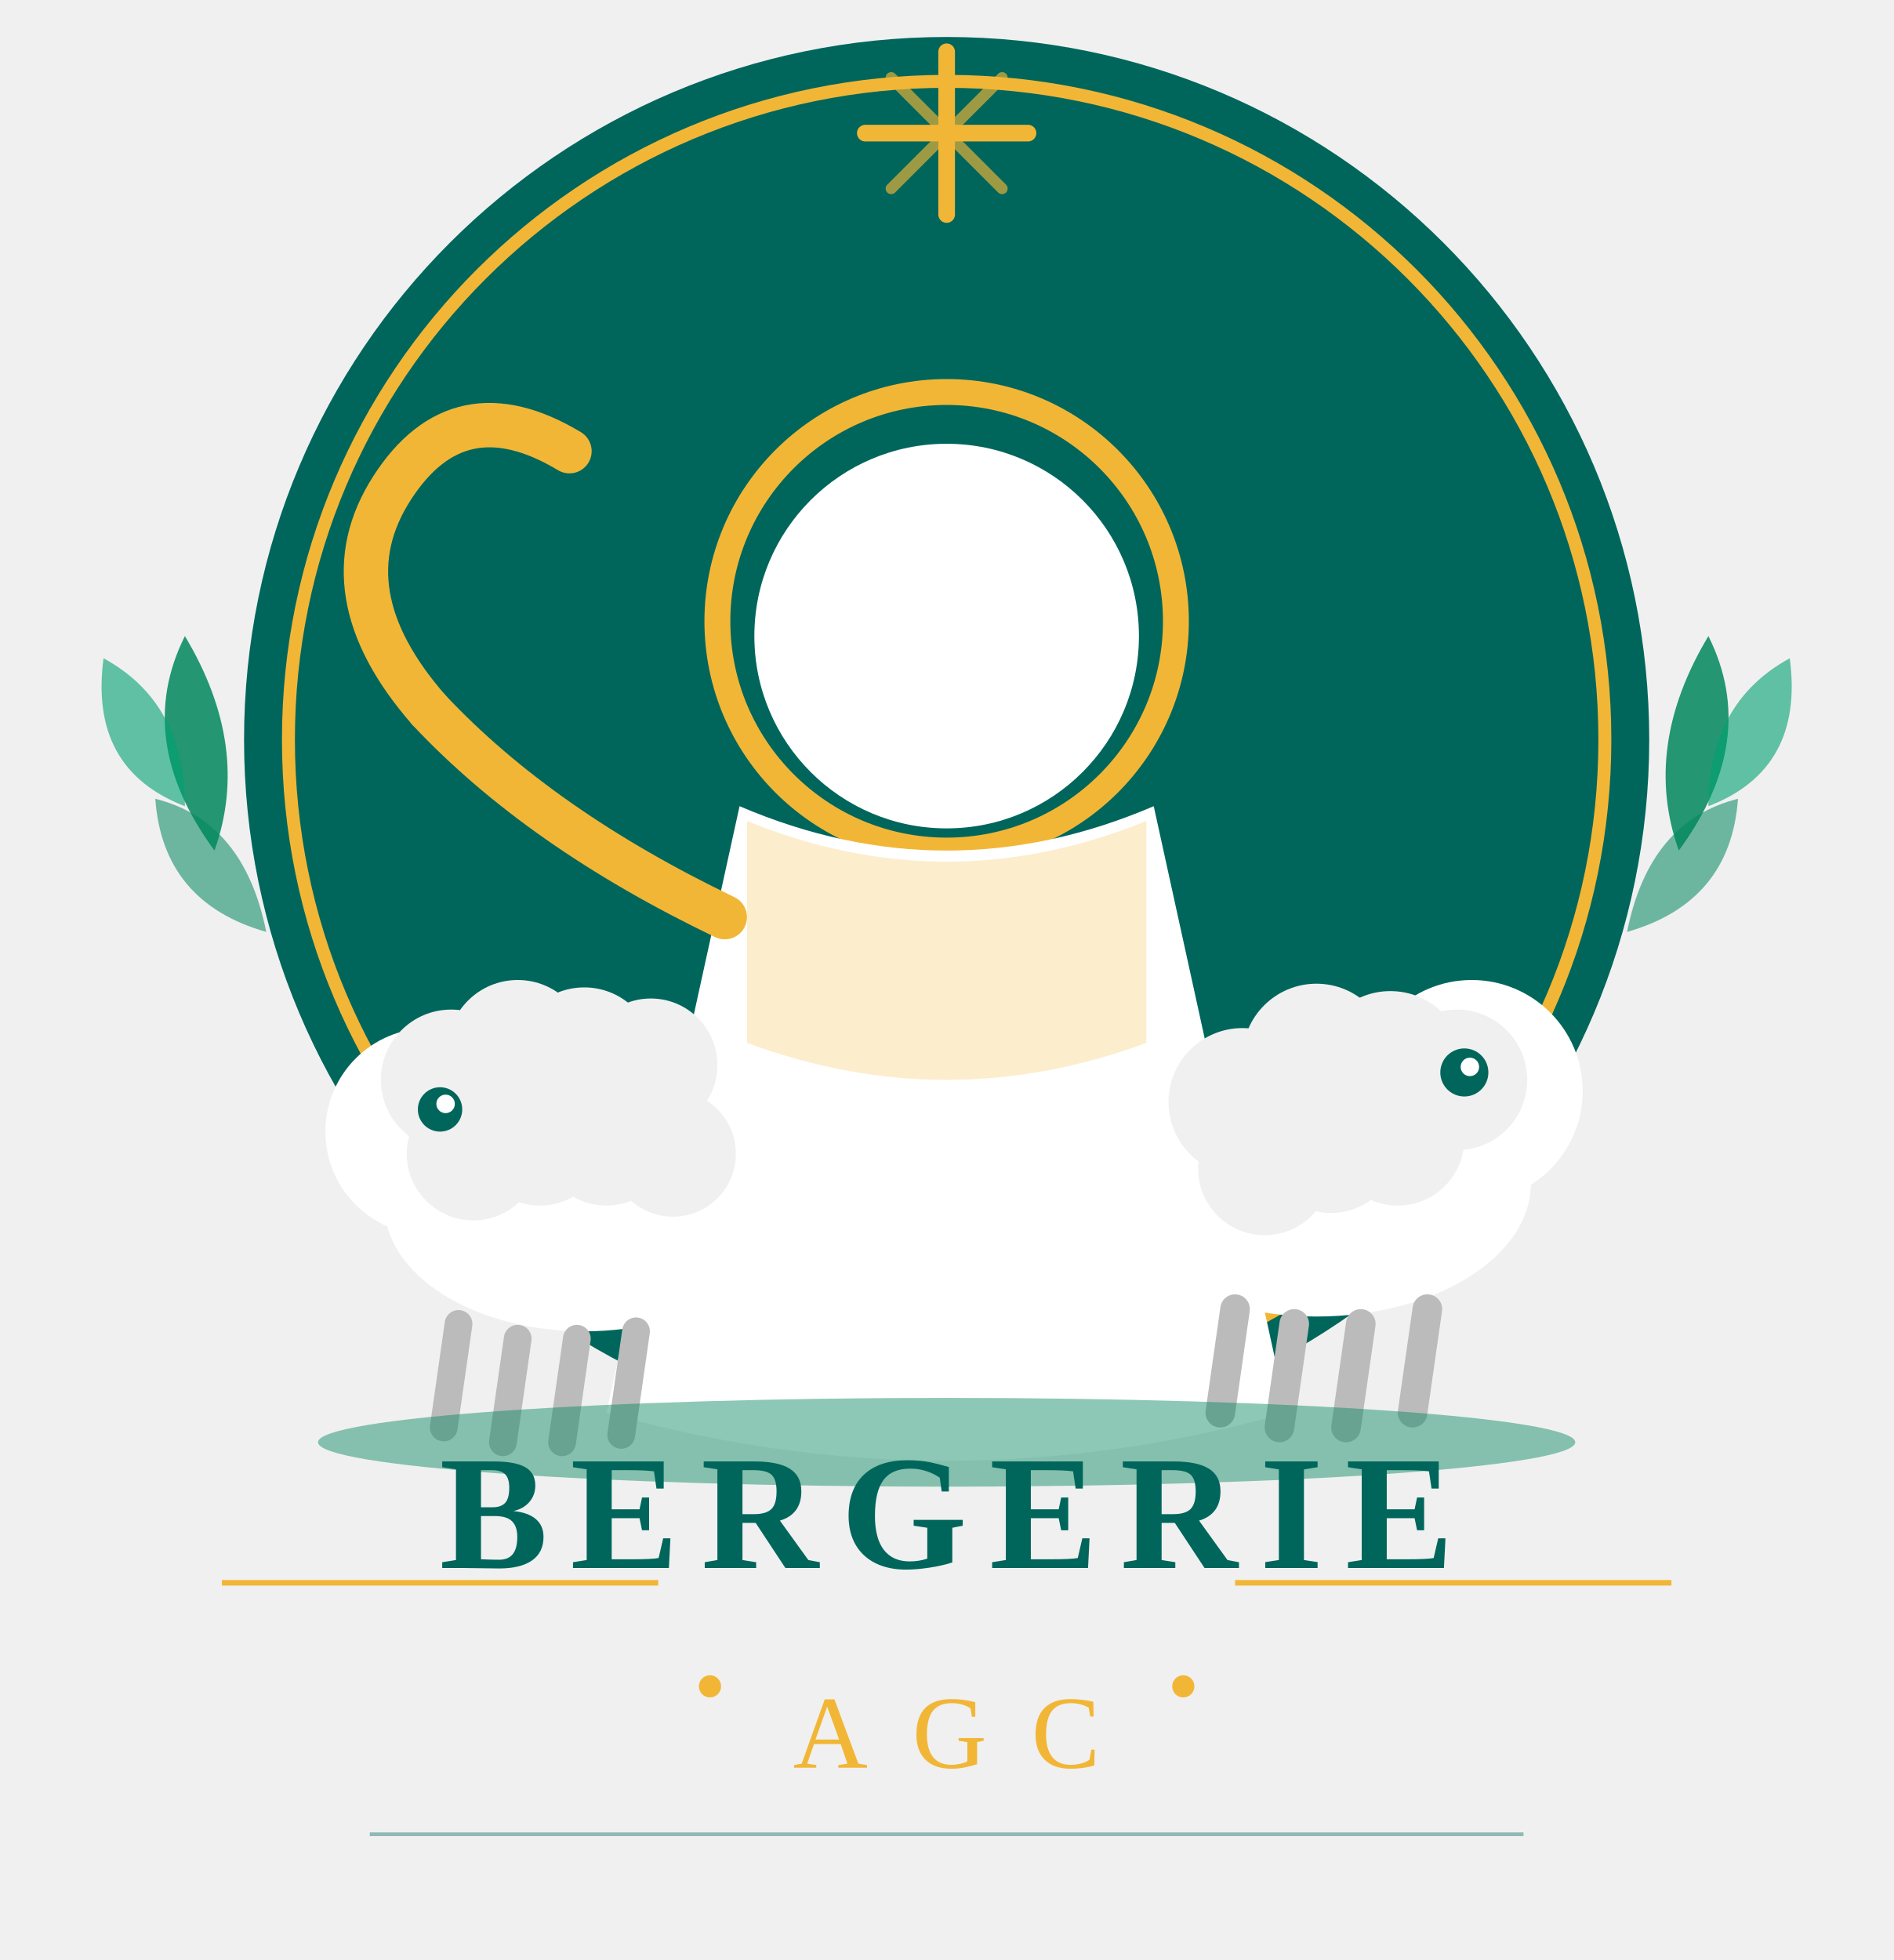
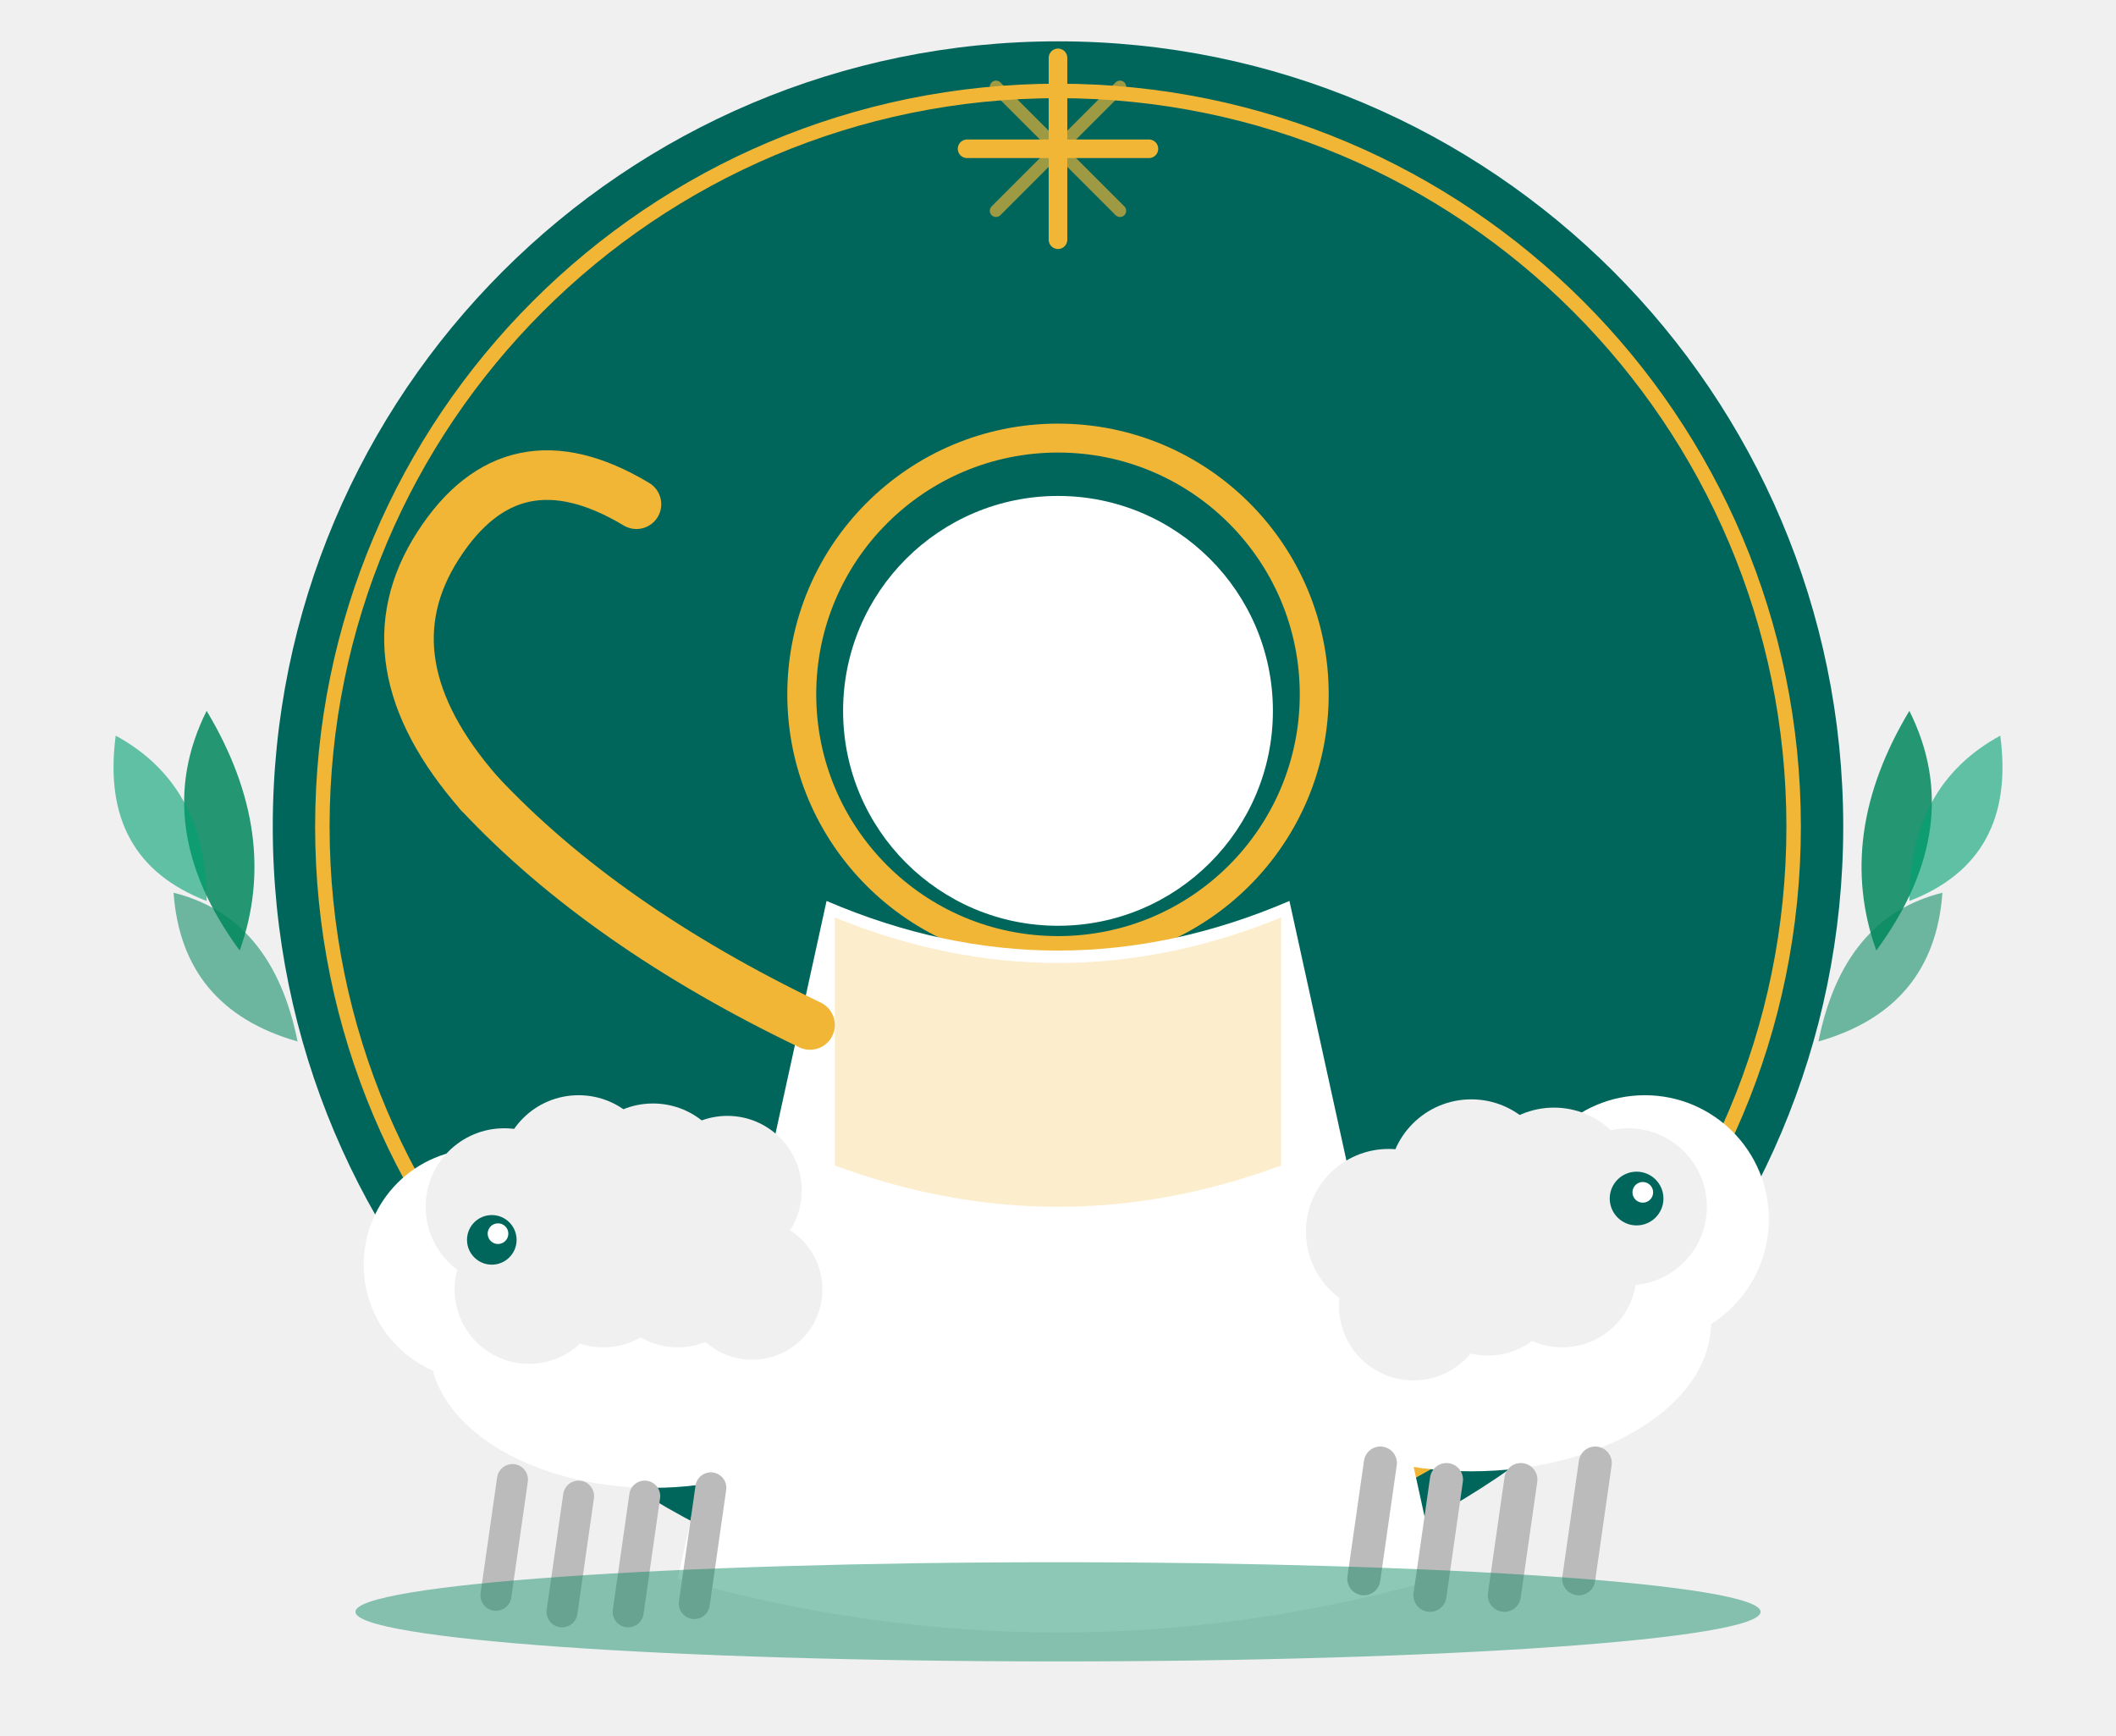
- <svg xmlns="http://www.w3.org/2000/svg" width="512" height="530" viewBox="0 0 512 530">
+ <svg xmlns="http://www.w3.org/2000/svg" width="512" height="420" viewBox="0 0 512 420">
  <circle cx="256" cy="200" r="190" fill="#00665C" />
  <circle cx="256" cy="200" r="178" fill="none" stroke="#F2B636" stroke-width="3.5" />
  <g transform="translate(256,36)">
    <line x1="0" y1="-22" x2="0" y2="22" stroke="#F2B636" stroke-width="4.5" stroke-linecap="round" />
    <line x1="-22" y1="0" x2="22" y2="0" stroke="#F2B636" stroke-width="4.5" stroke-linecap="round" />
    <line x1="-15" y1="-15" x2="15" y2="15" stroke="#F2B636" stroke-width="3" stroke-linecap="round" opacity="0.65" />
    <line x1="15" y1="-15" x2="-15" y2="15" stroke="#F2B636" stroke-width="3" stroke-linecap="round" opacity="0.65" />
  </g>
  <path d="M58,230 Q36,200 50,172 Q68,202 58,230 Z" fill="#00865C" opacity="0.85" />
  <path d="M50,218 Q24,208 28,178 Q50,190 50,218 Z" fill="#00a070" opacity="0.6" />
  <path d="M72,252 Q44,244 42,216 Q66,222 72,252 Z" fill="#00865C" opacity="0.55" />
  <path d="M454,230 Q476,200 462,172 Q444,202 454,230 Z" fill="#00865C" opacity="0.85" />
  <path d="M462,218 Q488,208 484,178 Q462,190 462,218 Z" fill="#00a070" opacity="0.6" />
  <path d="M440,252 Q468,244 470,216 Q446,222 440,252 Z" fill="#00865C" opacity="0.55" />
  <circle cx="256" cy="168" r="62" fill="none" stroke="#F2B636" stroke-width="7" />
  <circle cx="256" cy="172" r="52" fill="white" />
  <path d="M200,218 Q256,242 312,218 L348,382 Q256,408 164,382 Z" fill="white" />
  <path d="M202,222 Q256,244 310,222 L310,282 Q256,302 202,282 Z" fill="#F2B636" opacity="0.25" />
  <path d="M196,248 Q146,224 116,192" fill="none" stroke="#F2B636" stroke-width="12" stroke-linecap="round" />
  <path d="M116,192 Q88,160 106,132 Q124,104 154,122" fill="none" stroke="#F2B636" stroke-width="12" stroke-linecap="round" />
  <ellipse cx="356" cy="320" rx="58" ry="36" fill="white" />
  <circle cx="398" cy="295" r="30" fill="white" />
  <circle cx="336" cy="298" r="20" fill="#f0f0f0" />
  <circle cx="356" cy="286" r="20" fill="#f0f0f0" />
  <circle cx="376" cy="288" r="20" fill="#f0f0f0" />
  <circle cx="394" cy="292" r="19" fill="#f0f0f0" />
  <circle cx="342" cy="316" r="18" fill="#f0f0f0" />
  <circle cx="360" cy="310" r="18" fill="#f0f0f0" />
  <circle cx="378" cy="308" r="18" fill="#f0f0f0" />
  <circle cx="396" cy="290" r="6.5" fill="#00665C" />
  <circle cx="397.5" cy="288.5" r="2.5" fill="white" />
  <line x1="334" y1="354" x2="330" y2="382" stroke="#bbb" stroke-width="8" stroke-linecap="round" />
  <line x1="350" y1="358" x2="346" y2="386" stroke="#bbb" stroke-width="8" stroke-linecap="round" />
  <line x1="368" y1="358" x2="364" y2="386" stroke="#bbb" stroke-width="8" stroke-linecap="round" />
  <line x1="386" y1="354" x2="382" y2="382" stroke="#bbb" stroke-width="8" stroke-linecap="round" />
  <ellipse cx="158" cy="326" rx="54" ry="34" fill="white" />
  <circle cx="116" cy="306" r="28" fill="white" />
  <circle cx="122" cy="292" r="19" fill="#f0f0f0" />
  <circle cx="140" cy="284" r="19" fill="#f0f0f0" />
  <circle cx="158" cy="286" r="19" fill="#f0f0f0" />
  <circle cx="176" cy="288" r="18" fill="#f0f0f0" />
  <circle cx="128" cy="312" r="18" fill="#f0f0f0" />
  <circle cx="146" cy="308" r="18" fill="#f0f0f0" />
  <circle cx="164" cy="308" r="18" fill="#f0f0f0" />
  <circle cx="182" cy="312" r="17" fill="#f0f0f0" />
  <circle cx="119" cy="300" r="6" fill="#00665C" />
  <circle cx="120.5" cy="298.5" r="2.5" fill="white" />
  <line x1="124" y1="358" x2="120" y2="386" stroke="#bbb" stroke-width="7.5" stroke-linecap="round" />
  <line x1="140" y1="362" x2="136" y2="390" stroke="#bbb" stroke-width="7.5" stroke-linecap="round" />
  <line x1="156" y1="362" x2="152" y2="390" stroke="#bbb" stroke-width="7.5" stroke-linecap="round" />
  <line x1="172" y1="360" x2="168" y2="388" stroke="#bbb" stroke-width="7.5" stroke-linecap="round" />
  <ellipse cx="256" cy="390" rx="170" ry="12" fill="#00865C" opacity="0.45" />
-   <line x1="60" y1="428" x2="178" y2="428" stroke="#F2B636" stroke-width="1.5" />
-   <line x1="334" y1="428" x2="452" y2="428" stroke="#F2B636" stroke-width="1.5" />
-   <text x="256" y="424" text-anchor="middle" font-family="Georgia, 'Times New Roman', serif" font-size="44" font-weight="700" fill="#00665C" letter-spacing="6">BERGERIE</text>
-   <circle cx="192" cy="456" r="3" fill="#F2B636" />
-   <circle cx="320" cy="456" r="3" fill="#F2B636" />
-   <text x="256" y="478" text-anchor="middle" font-family="Georgia, 'Times New Roman', serif" font-size="28" font-weight="400" fill="#F2B636" letter-spacing="12">AGC</text>
-   <line x1="100" y1="496" x2="412" y2="496" stroke="#00665C" stroke-width="1" opacity="0.4" />
</svg>
